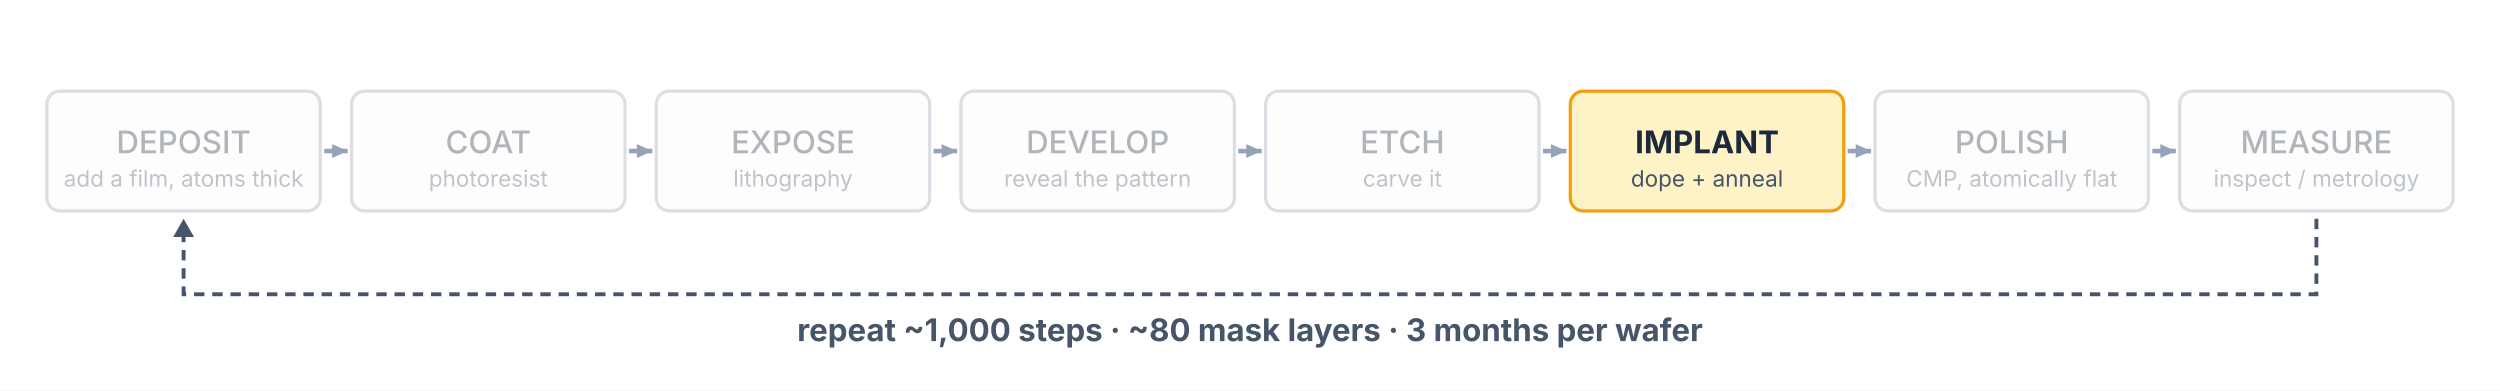
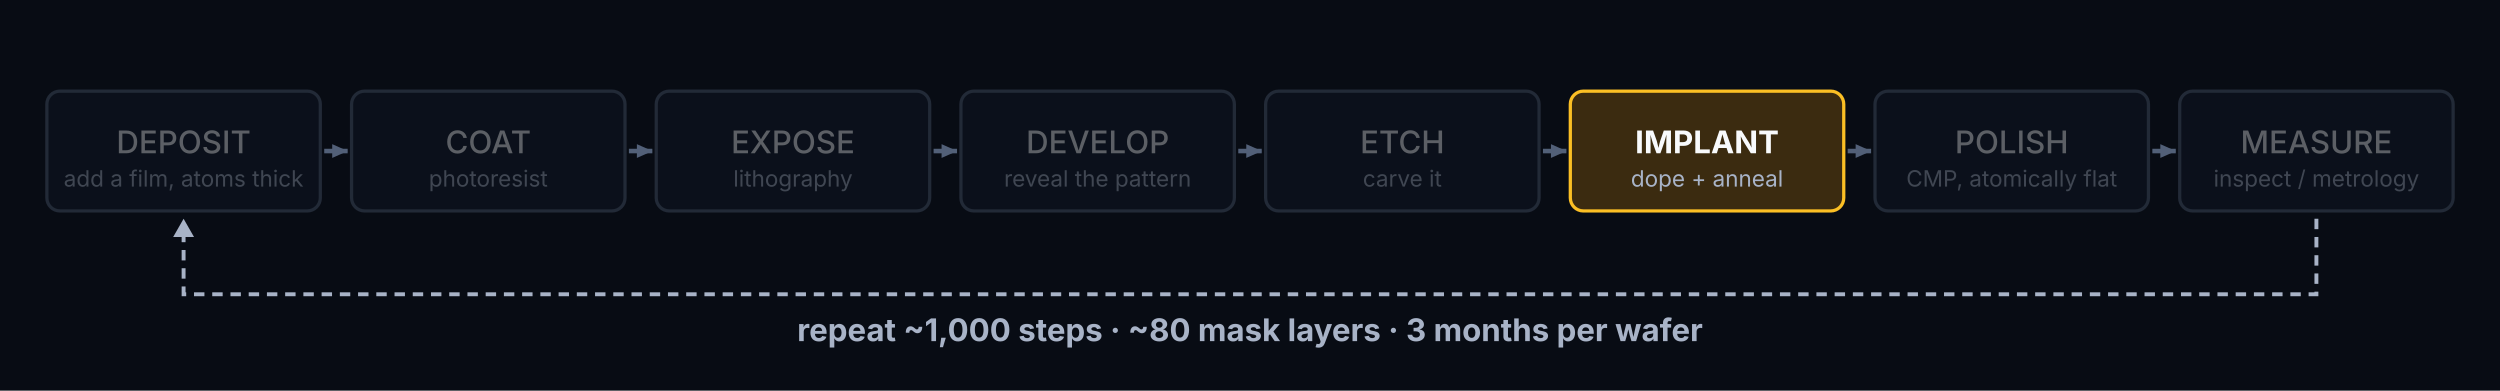
<svg xmlns="http://www.w3.org/2000/svg" viewBox="0 0 1920 300" font-family="Inter, -apple-system, sans-serif">
-   <rect width="1920" height="300" fill="#ffffff" />
+   <rect width="1920" height="300" fill="#080c14" />
  <g opacity="0.35">
-     <rect x="36" y="70" width="210" height="92" rx="10" fill="#f8fafc" stroke="#94a3b8" stroke-width="2.5" />
-     <text x="141" y="109" text-anchor="middle" dominant-baseline="central" font-size="24" font-weight="500" fill="#1e293b">DEPOSIT</text>
-     <text x="141" y="137" text-anchor="middle" dominant-baseline="central" font-size="17.28" fill="#475569">add a film, atoms thick</text>
+     <rect x="36" y="70" width="210" height="92" rx="10" fill="#111827" stroke="#526078" stroke-width="2.5" />
+     <text x="141" y="109" text-anchor="middle" dominant-baseline="central" font-size="24" font-weight="500" fill="#f8fafc">DEPOSIT</text>
+     <text x="141" y="137" text-anchor="middle" dominant-baseline="central" font-size="17.28" fill="#a8b3c7">add a film, atoms thick</text>
  </g>
-   <line x1="249" y1="116" x2="267" y2="116" stroke="#94a3b8" stroke-width="3.5" />
-   <polygon points="267,116 255.13,121.301 255.13,110.699" fill="#94a3b8" />
+   <line x1="249" y1="116" x2="267" y2="116" stroke="#526078" stroke-width="3.5" />
+   <polygon points="267,116 255.13,121.301 255.13,110.699" fill="#526078" />
  <g opacity="0.35">
-     <rect x="270" y="70" width="210" height="92" rx="10" fill="#f8fafc" stroke="#94a3b8" stroke-width="2.5" />
-     <text x="375" y="109" text-anchor="middle" dominant-baseline="central" font-size="24" font-weight="500" fill="#1e293b">COAT</text>
-     <text x="375" y="137" text-anchor="middle" dominant-baseline="central" font-size="17.28" fill="#475569">photoresist</text>
+     <rect x="270" y="70" width="210" height="92" rx="10" fill="#111827" stroke="#526078" stroke-width="2.5" />
+     <text x="375" y="109" text-anchor="middle" dominant-baseline="central" font-size="24" font-weight="500" fill="#f8fafc">COAT</text>
+     <text x="375" y="137" text-anchor="middle" dominant-baseline="central" font-size="17.28" fill="#a8b3c7">photoresist</text>
  </g>
-   <line x1="483" y1="116" x2="501" y2="116" stroke="#94a3b8" stroke-width="3.5" />
-   <polygon points="501,116 489.13,121.301 489.13,110.699" fill="#94a3b8" />
+   <line x1="483" y1="116" x2="501" y2="116" stroke="#526078" stroke-width="3.5" />
+   <polygon points="501,116 489.13,121.301 489.13,110.699" fill="#526078" />
  <g opacity="0.35">
-     <rect x="504" y="70" width="210" height="92" rx="10" fill="#f8fafc" stroke="#94a3b8" stroke-width="2.5" />
-     <text x="609" y="109" text-anchor="middle" dominant-baseline="central" font-size="24" font-weight="500" fill="#1e293b">EXPOSE</text>
-     <text x="609" y="137" text-anchor="middle" dominant-baseline="central" font-size="17.28" fill="#475569">lithography</text>
+     <rect x="504" y="70" width="210" height="92" rx="10" fill="#111827" stroke="#526078" stroke-width="2.5" />
+     <text x="609" y="109" text-anchor="middle" dominant-baseline="central" font-size="24" font-weight="500" fill="#f8fafc">EXPOSE</text>
+     <text x="609" y="137" text-anchor="middle" dominant-baseline="central" font-size="17.28" fill="#a8b3c7">lithography</text>
  </g>
-   <line x1="717" y1="116" x2="735" y2="116" stroke="#94a3b8" stroke-width="3.5" />
-   <polygon points="735,116 723.13,121.301 723.13,110.699" fill="#94a3b8" />
+   <line x1="717" y1="116" x2="735" y2="116" stroke="#526078" stroke-width="3.5" />
+   <polygon points="735,116 723.13,121.301 723.13,110.699" fill="#526078" />
  <g opacity="0.35">
-     <rect x="738" y="70" width="210" height="92" rx="10" fill="#f8fafc" stroke="#94a3b8" stroke-width="2.5" />
-     <text x="843" y="109" text-anchor="middle" dominant-baseline="central" font-size="24" font-weight="500" fill="#1e293b">DEVELOP</text>
-     <text x="843" y="137" text-anchor="middle" dominant-baseline="central" font-size="17.28" fill="#475569">reveal the pattern</text>
+     <rect x="738" y="70" width="210" height="92" rx="10" fill="#111827" stroke="#526078" stroke-width="2.5" />
+     <text x="843" y="109" text-anchor="middle" dominant-baseline="central" font-size="24" font-weight="500" fill="#f8fafc">DEVELOP</text>
+     <text x="843" y="137" text-anchor="middle" dominant-baseline="central" font-size="17.28" fill="#a8b3c7">reveal the pattern</text>
  </g>
-   <line x1="951" y1="116" x2="969" y2="116" stroke="#94a3b8" stroke-width="3.5" />
-   <polygon points="969,116 957.13,121.301 957.13,110.699" fill="#94a3b8" />
+   <line x1="951" y1="116" x2="969" y2="116" stroke="#526078" stroke-width="3.5" />
+   <polygon points="969,116 957.13,121.301 957.13,110.699" fill="#526078" />
  <g opacity="0.35">
-     <rect x="972" y="70" width="210" height="92" rx="10" fill="#f8fafc" stroke="#94a3b8" stroke-width="2.5" />
-     <text x="1077" y="109" text-anchor="middle" dominant-baseline="central" font-size="24" font-weight="500" fill="#1e293b">ETCH</text>
-     <text x="1077" y="137" text-anchor="middle" dominant-baseline="central" font-size="17.28" fill="#475569">carve it</text>
+     <rect x="972" y="70" width="210" height="92" rx="10" fill="#111827" stroke="#526078" stroke-width="2.5" />
+     <text x="1077" y="109" text-anchor="middle" dominant-baseline="central" font-size="24" font-weight="500" fill="#f8fafc">ETCH</text>
+     <text x="1077" y="137" text-anchor="middle" dominant-baseline="central" font-size="17.28" fill="#a8b3c7">carve it</text>
  </g>
-   <line x1="1185" y1="116" x2="1203" y2="116" stroke="#94a3b8" stroke-width="3.5" />
-   <polygon points="1203,116 1191.13,121.301 1191.13,110.699" fill="#94a3b8" />
+   <line x1="1185" y1="116" x2="1203" y2="116" stroke="#526078" stroke-width="3.5" />
+   <polygon points="1203,116 1191.13,121.301 1191.13,110.699" fill="#526078" />
  <g opacity="1">
-     <rect x="1206" y="70" width="210" height="92" rx="10" fill="#fef3c7" stroke="#f59e0b" stroke-width="2.5" />
-     <text x="1311" y="109" text-anchor="middle" dominant-baseline="central" font-size="24" font-weight="700" fill="#1e293b">IMPLANT</text>
-     <text x="1311" y="137" text-anchor="middle" dominant-baseline="central" font-size="17.28" fill="#475569">dope + anneal</text>
+     <rect x="1206" y="70" width="210" height="92" rx="10" fill="#3b2b10" stroke="#fbbf24" stroke-width="2.5" />
+     <text x="1311" y="109" text-anchor="middle" dominant-baseline="central" font-size="24" font-weight="700" fill="#f8fafc">IMPLANT</text>
+     <text x="1311" y="137" text-anchor="middle" dominant-baseline="central" font-size="17.28" fill="#a8b3c7">dope + anneal</text>
  </g>
-   <line x1="1419" y1="116" x2="1437" y2="116" stroke="#94a3b8" stroke-width="3.5" />
-   <polygon points="1437,116 1425.13,121.301 1425.13,110.699" fill="#94a3b8" />
+   <line x1="1419" y1="116" x2="1437" y2="116" stroke="#526078" stroke-width="3.5" />
+   <polygon points="1437,116 1425.13,121.301 1425.13,110.699" fill="#526078" />
  <g opacity="0.35">
-     <rect x="1440" y="70" width="210" height="92" rx="10" fill="#f8fafc" stroke="#94a3b8" stroke-width="2.5" />
-     <text x="1545" y="109" text-anchor="middle" dominant-baseline="central" font-size="24" font-weight="500" fill="#1e293b">POLISH</text>
-     <text x="1545" y="137" text-anchor="middle" dominant-baseline="central" font-size="17.28" fill="#475569">CMP, atomically flat</text>
+     <rect x="1440" y="70" width="210" height="92" rx="10" fill="#111827" stroke="#526078" stroke-width="2.5" />
+     <text x="1545" y="109" text-anchor="middle" dominant-baseline="central" font-size="24" font-weight="500" fill="#f8fafc">POLISH</text>
+     <text x="1545" y="137" text-anchor="middle" dominant-baseline="central" font-size="17.28" fill="#a8b3c7">CMP, atomically flat</text>
  </g>
-   <line x1="1653" y1="116" x2="1671" y2="116" stroke="#94a3b8" stroke-width="3.5" />
-   <polygon points="1671,116 1659.13,121.301 1659.13,110.699" fill="#94a3b8" />
+   <line x1="1653" y1="116" x2="1671" y2="116" stroke="#526078" stroke-width="3.5" />
+   <polygon points="1671,116 1659.13,121.301 1659.13,110.699" fill="#526078" />
  <g opacity="0.35">
-     <rect x="1674" y="70" width="210" height="92" rx="10" fill="#f8fafc" stroke="#94a3b8" stroke-width="2.5" />
-     <text x="1779" y="109" text-anchor="middle" dominant-baseline="central" font-size="24" font-weight="500" fill="#1e293b">MEASURE</text>
-     <text x="1779" y="137" text-anchor="middle" dominant-baseline="central" font-size="17.28" fill="#475569">inspect / metrology</text>
+     <rect x="1674" y="70" width="210" height="92" rx="10" fill="#111827" stroke="#526078" stroke-width="2.5" />
+     <text x="1779" y="109" text-anchor="middle" dominant-baseline="central" font-size="24" font-weight="500" fill="#f8fafc">MEASURE</text>
+     <text x="1779" y="137" text-anchor="middle" dominant-baseline="central" font-size="17.28" fill="#a8b3c7">inspect / metrology</text>
  </g>
-   <path d="M 1779 168 L 1779 226 L 141 226 L 141 174" fill="none" stroke="#475569" stroke-width="3" stroke-dasharray="8 6" />
-   <polygon points="141,168 133,182 149,182" fill="#475569" />
-   <text x="960" y="262" text-anchor="middle" font-size="24" font-weight="700" fill="#475569">repeat ~1,000 steps · ~80 mask layers · 3 months per wafer</text>
+   <path d="M 1779 168 L 1779 226 L 141 226 L 141 174" fill="none" stroke="#a8b3c7" stroke-width="3" stroke-dasharray="8 6" />
+   <polygon points="141,168 133,182 149,182" fill="#a8b3c7" />
+   <text x="960" y="262" text-anchor="middle" font-size="24" font-weight="700" fill="#a8b3c7">repeat ~1,000 steps · ~80 mask layers · 3 months per wafer</text>
</svg>
